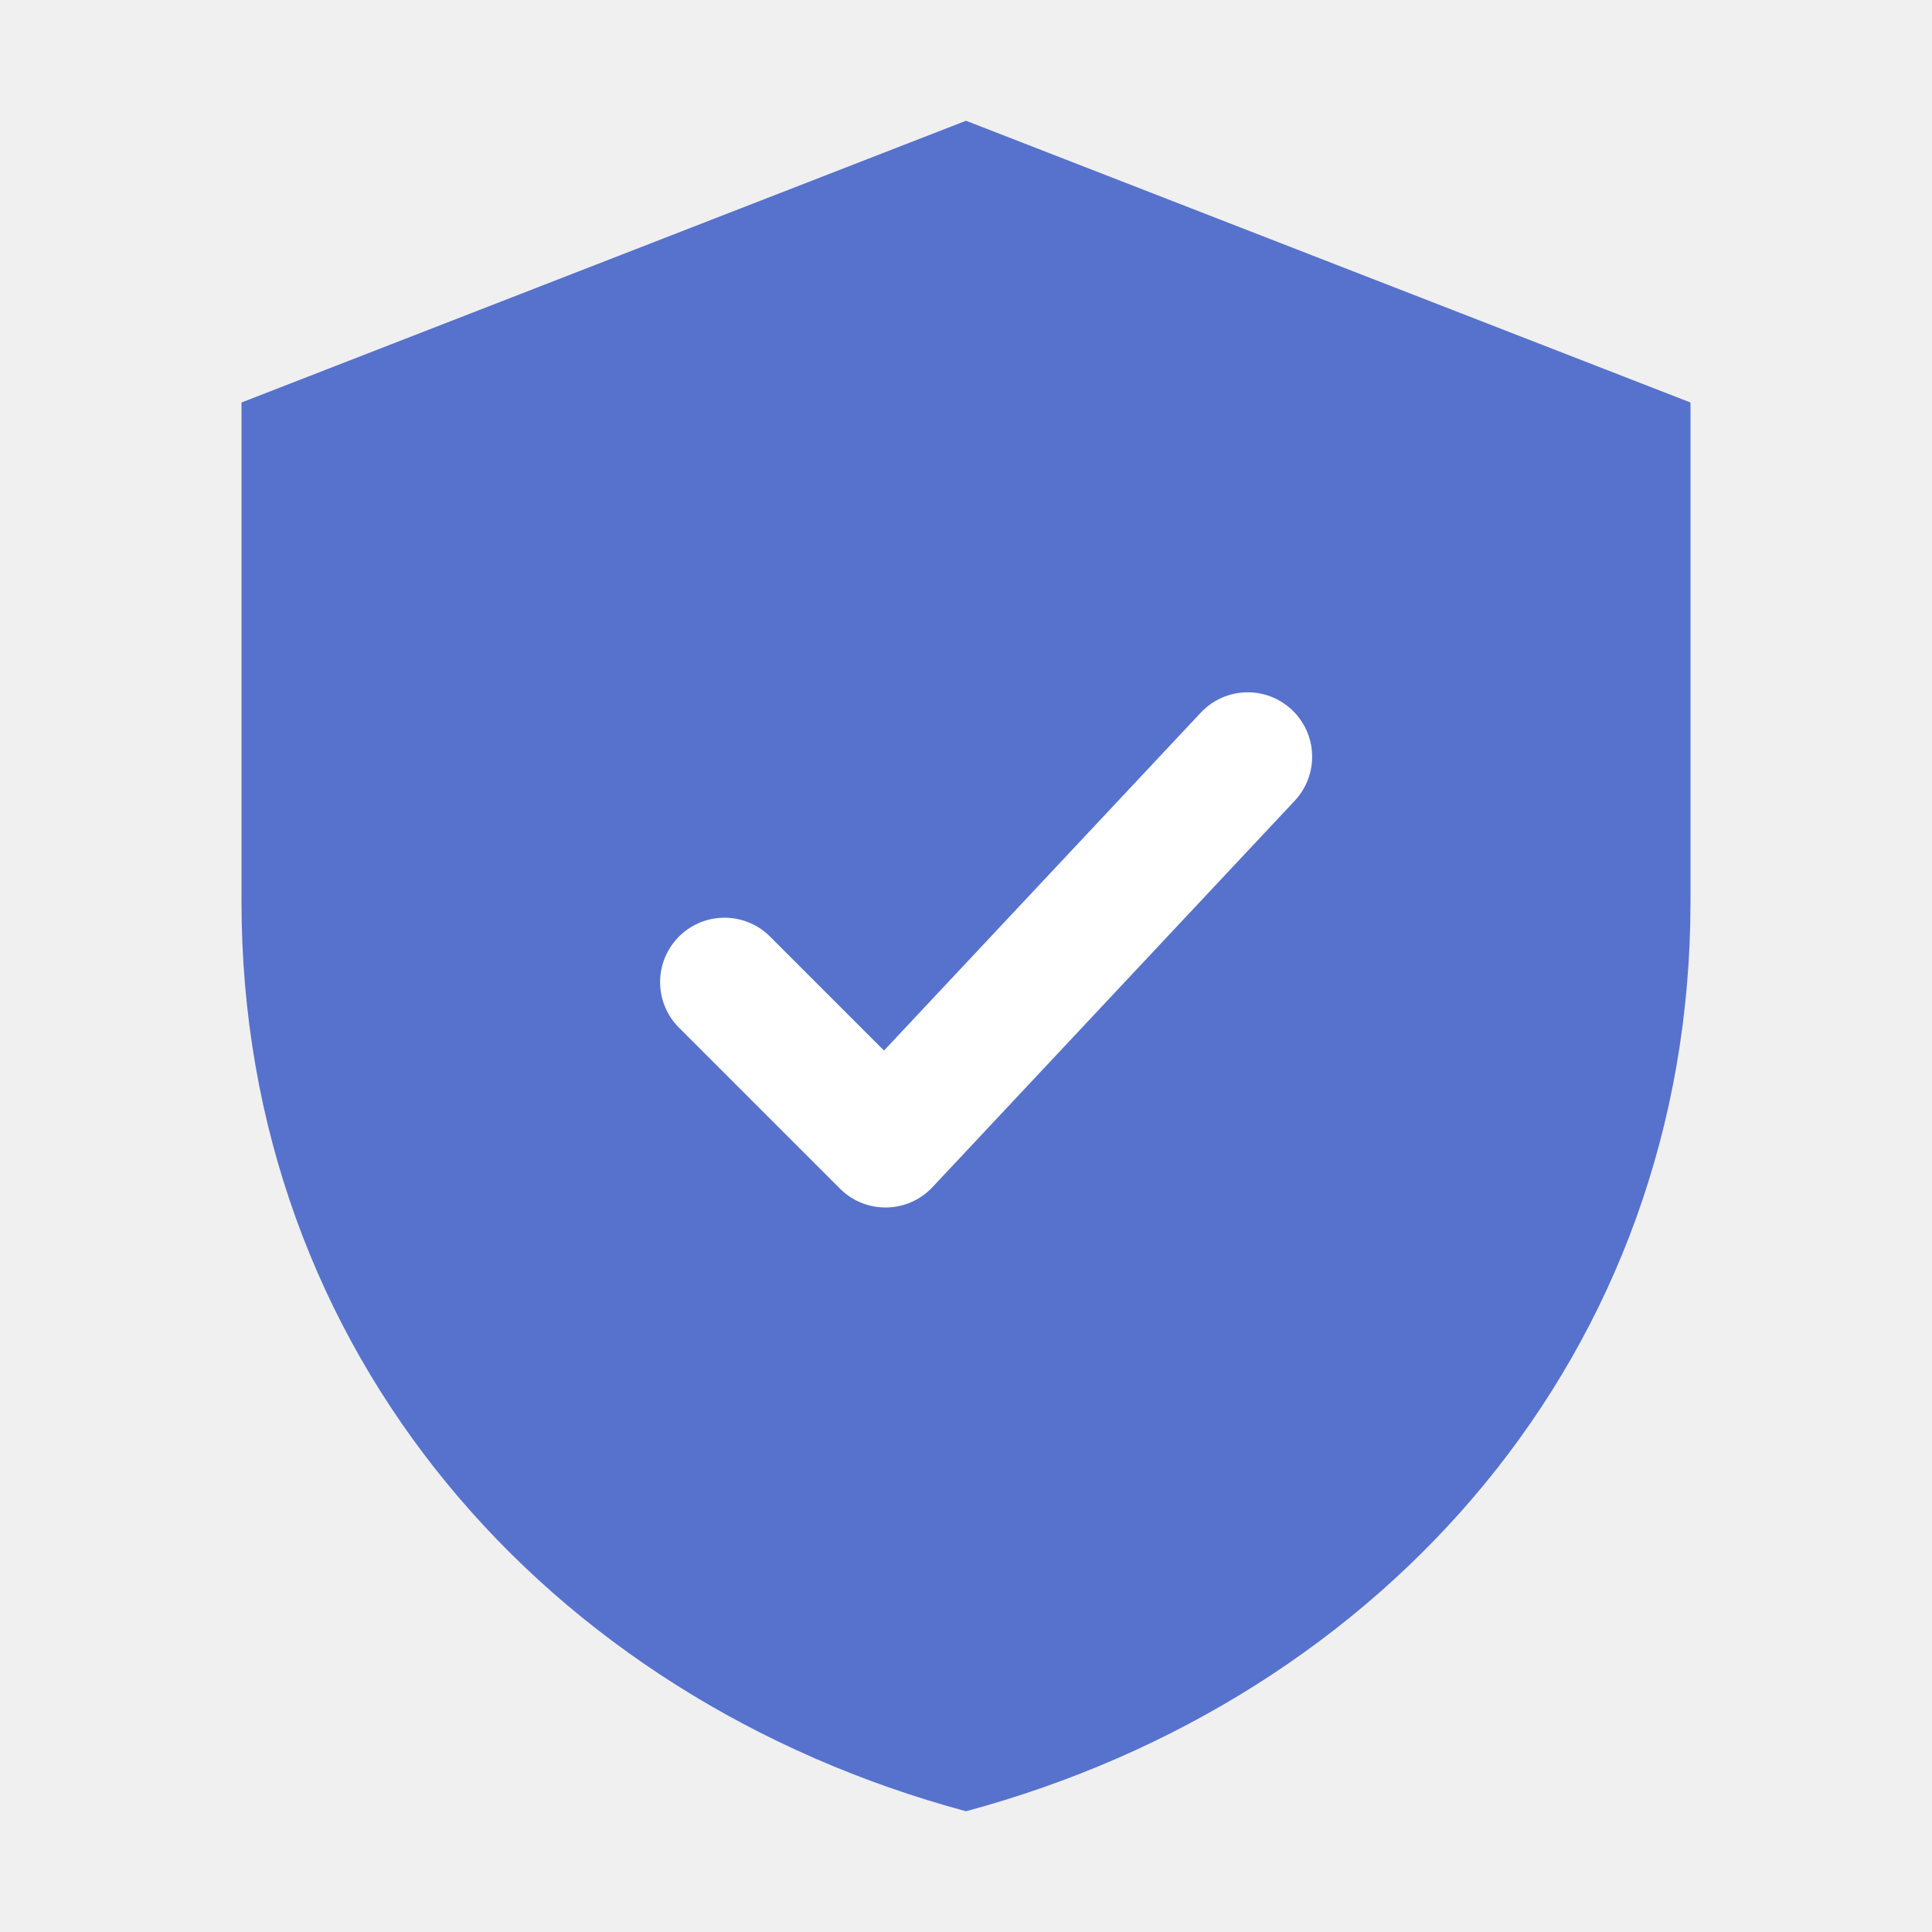
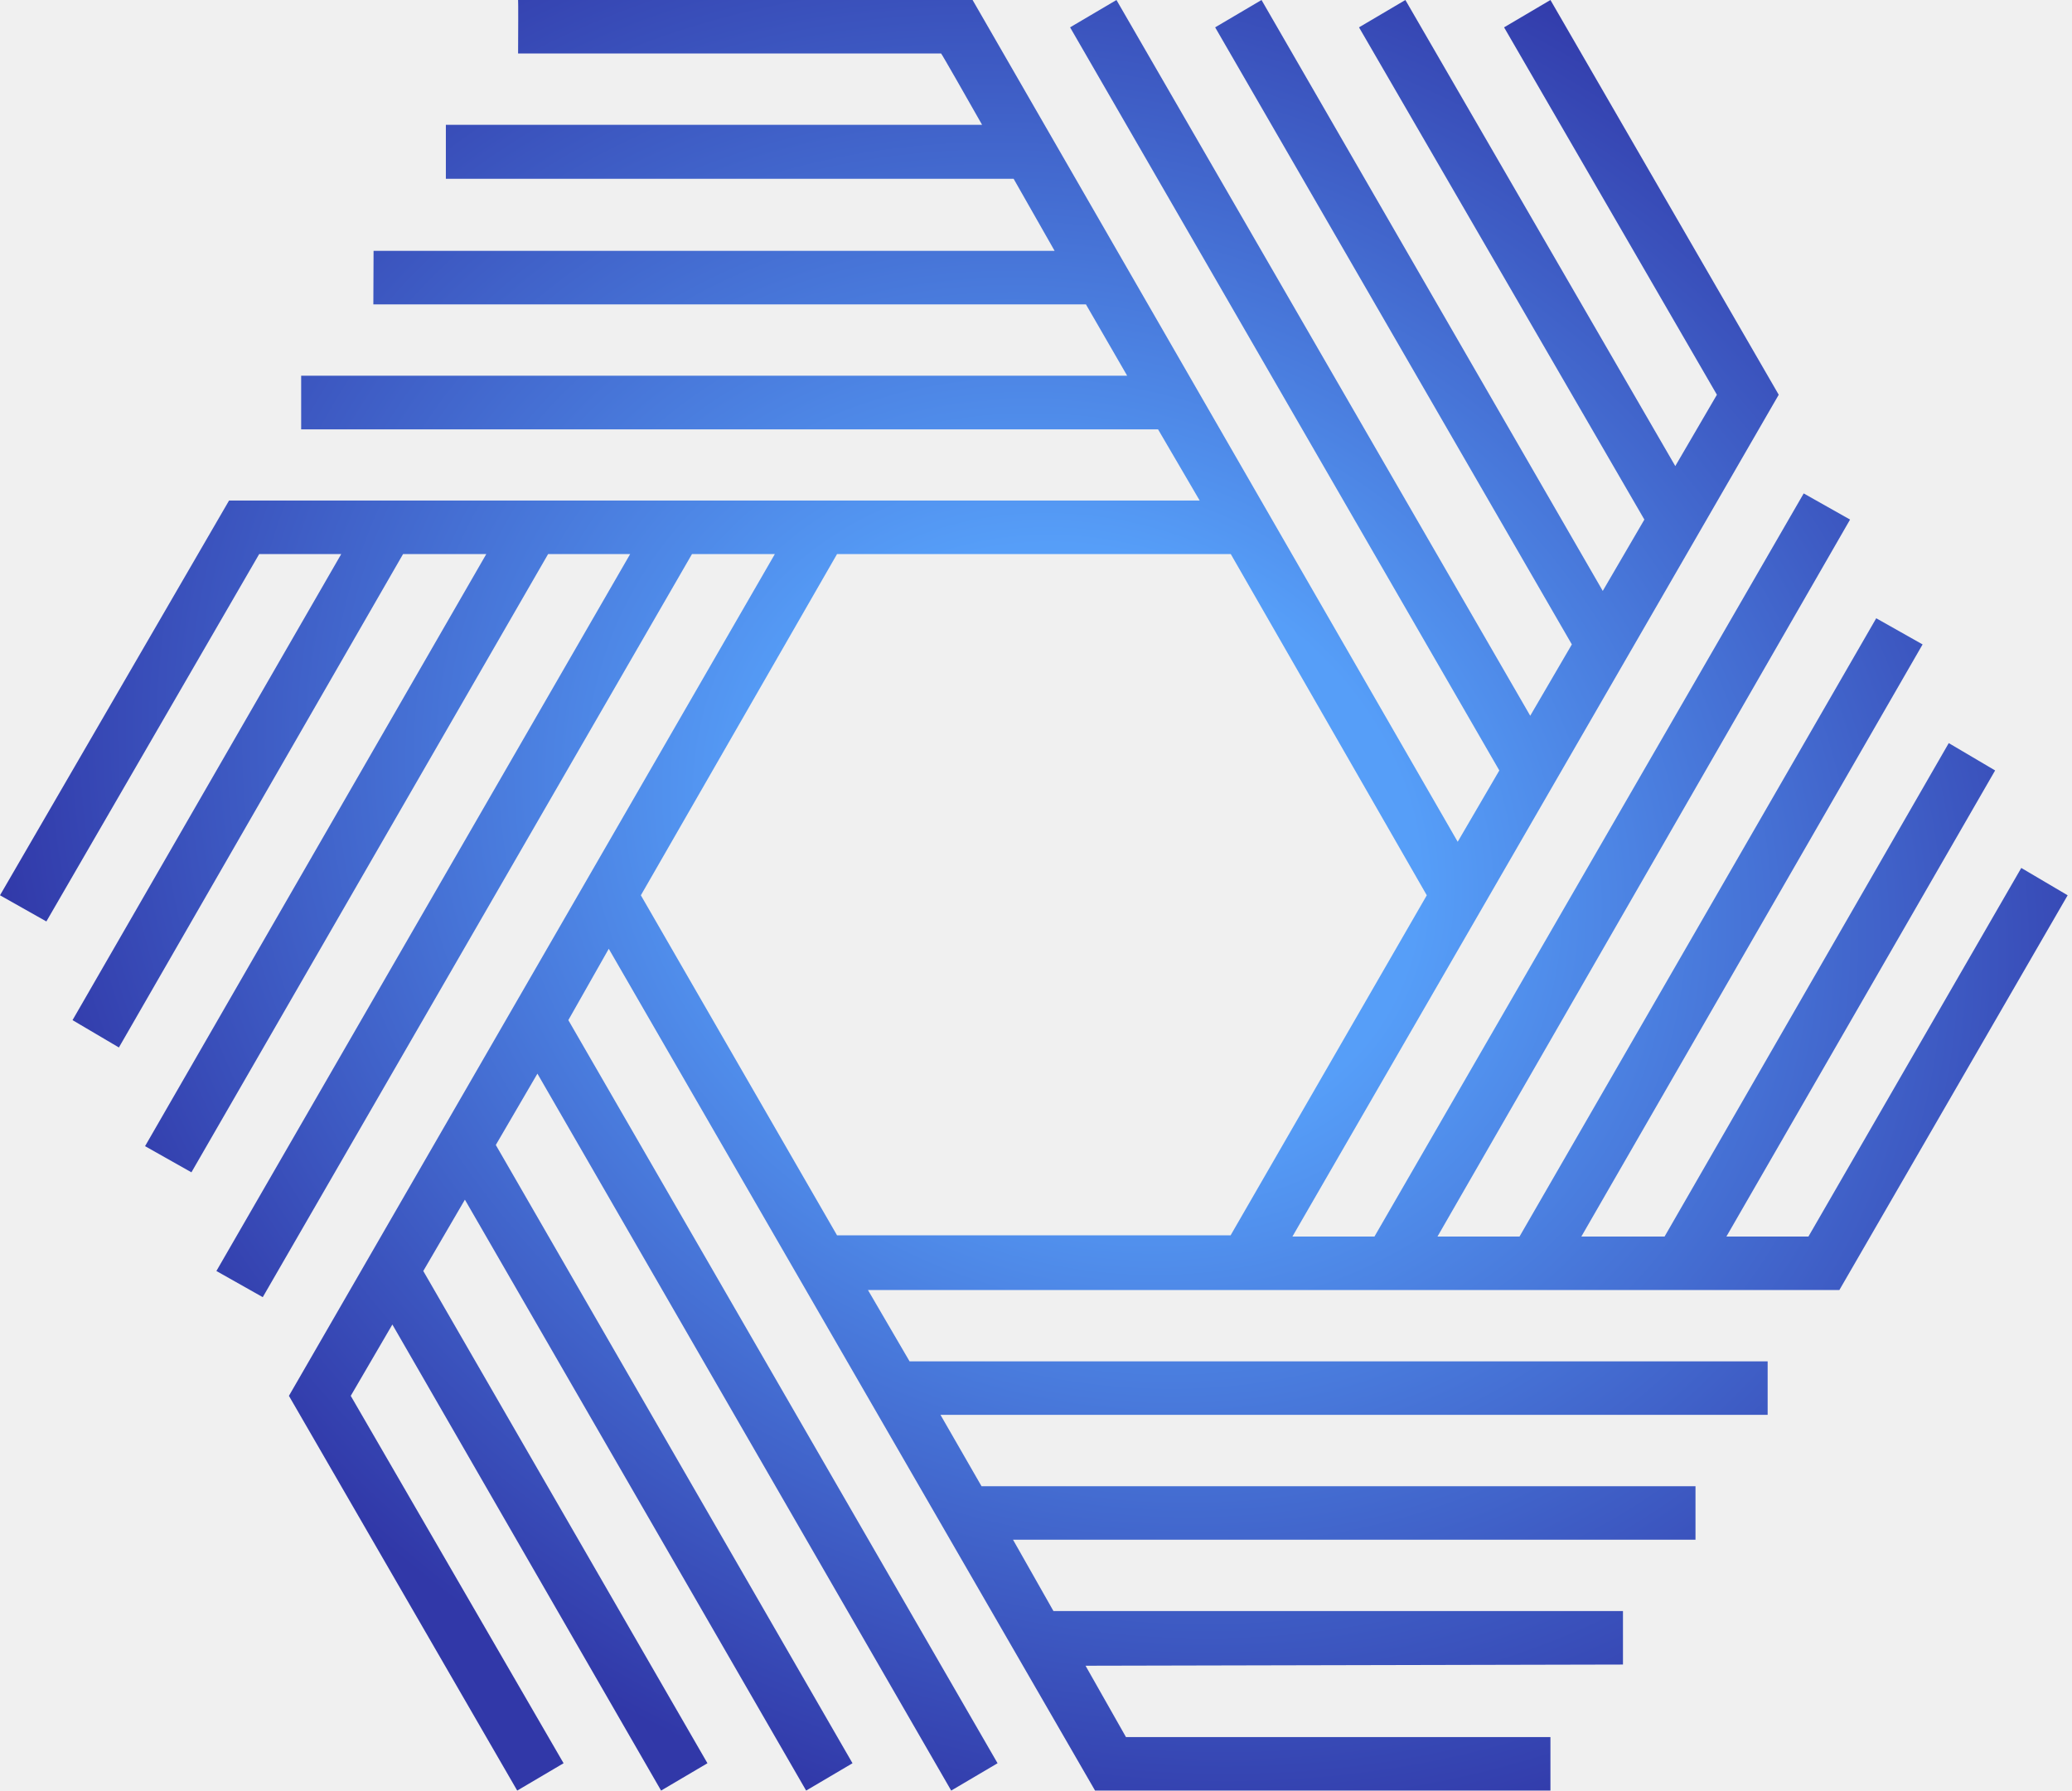
- <svg xmlns="http://www.w3.org/2000/svg" width="24" height="24" viewBox="0 0 24 24">
-   <path d="M12 1.5 21 5v6.2c0 5.6-3.8 9.9-9 11.3-5.2-1.4-9-5.7-9-11.3V5l9-3.5Z" fill="#5672cd" />
-   <path d="M9 12.2 11 14.2 15.5 9.4" stroke="#ffffff" stroke-width="1.6" fill="none" stroke-linecap="round" stroke-linejoin="round" />
+ <svg xmlns="http://www.w3.org/2000/svg" width="405" height="350" viewBox="0 0 405 350" fill="none">
+   <path fill-rule="evenodd" clip-rule="evenodd" d="M190.106 0H101.268C101.316 0 101.288 6.972 101.268 10.458H183.951C184.041 10.458 189.332 19.754 191.965 24.402H87.151V34.953H198.129L206.142 49.037H73.019L72.975 59.495H212.26L220.319 73.44H58.867V83.931H226.361L234.495 97.842H44.77L0 175L9.064 180.113L50.664 108.3H66.7L14.177 199.402L23.24 204.748L78.785 108.3H95.053L28.353 224.037L37.417 229.15L107.138 108.3H123.174L42.297 248.44L51.361 253.552L135.259 108.3H151.457L56.474 272.842L101.096 350L110.159 344.655L68.559 272.842L76.693 258.898L129.216 350L138.28 344.655L82.736 248.44L90.87 234.495L157.57 350L166.633 344.655L96.912 223.805L105.046 209.861L185.923 350L194.987 344.655L111.089 199.402L118.991 185.458L214.044 350H303.054V339.542H220.086L212.185 325.598L317.231 325.365V314.907H205.91L198.008 300.963H331.408V290.505H191.85L183.831 276.56H345.511V266.102H177.789L169.655 252.158H359.529L404.15 175L395.086 169.655L353.486 241.7H337.45L389.973 150.598L380.91 145.252L325.365 241.7H309.097L375.797 125.963L366.733 120.85L297.012 241.7H280.976L361.62 101.56L352.556 96.448L268.659 241.7H252.623L347.676 77.158L303.054 0L293.991 5.345L335.591 77.158L327.457 91.102L274.701 0L265.637 5.345L321.414 101.56L313.28 115.505L246.58 0L237.517 5.345L307.238 125.963L299.104 139.907L218.227 0L209.163 5.345L293.061 150.598L284.927 164.542L190.106 0ZM163.612 108.3H240.57L278.884 175L240.538 241.468H163.612L125.265 175L163.612 108.3Z" fill="url(#paint0_radial_1990_80391)" />
+   <defs>
+     <radialGradient id="paint0_radial_1990_80391" cx="0" cy="0" r="1" gradientUnits="userSpaceOnUse" gradientTransform="translate(213.702 164.904) rotate(116.787) scale(194.152 224.191)">
+       <stop offset="0.291" stop-color="#569EF8" />
+       <stop offset="0.998" stop-color="#3138A8" />
+     </radialGradient>
+   </defs>
</svg>
